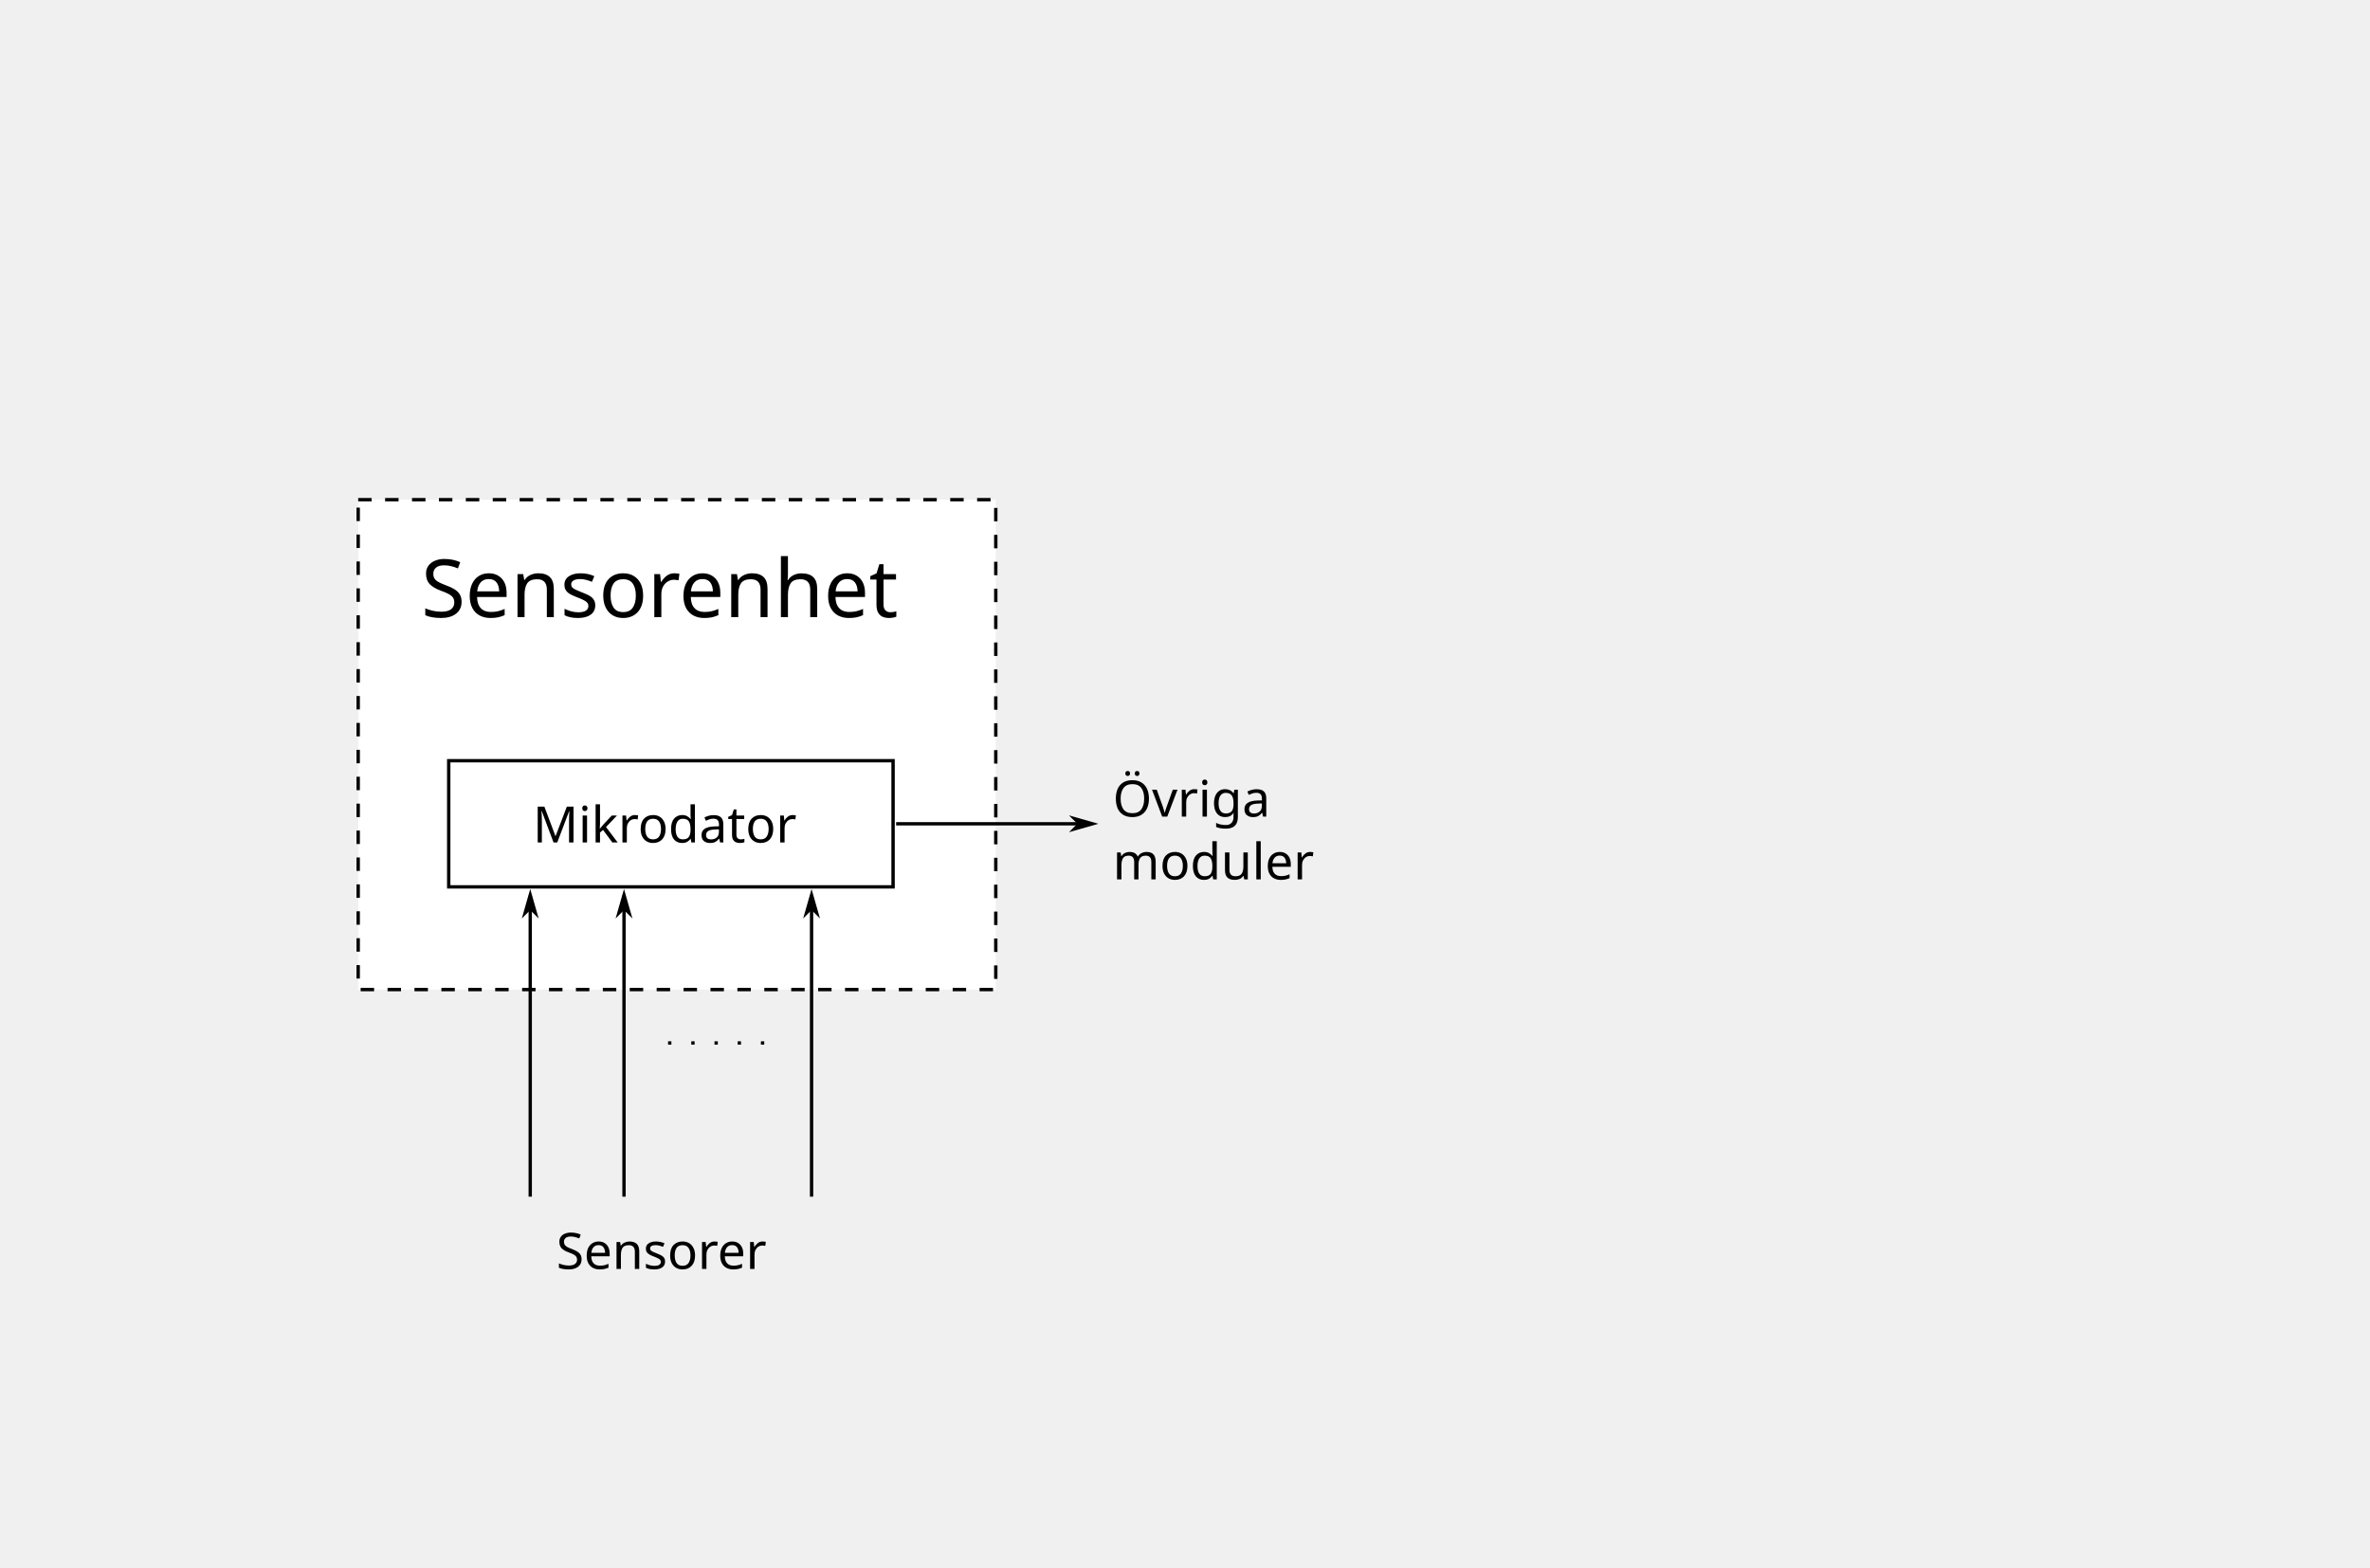
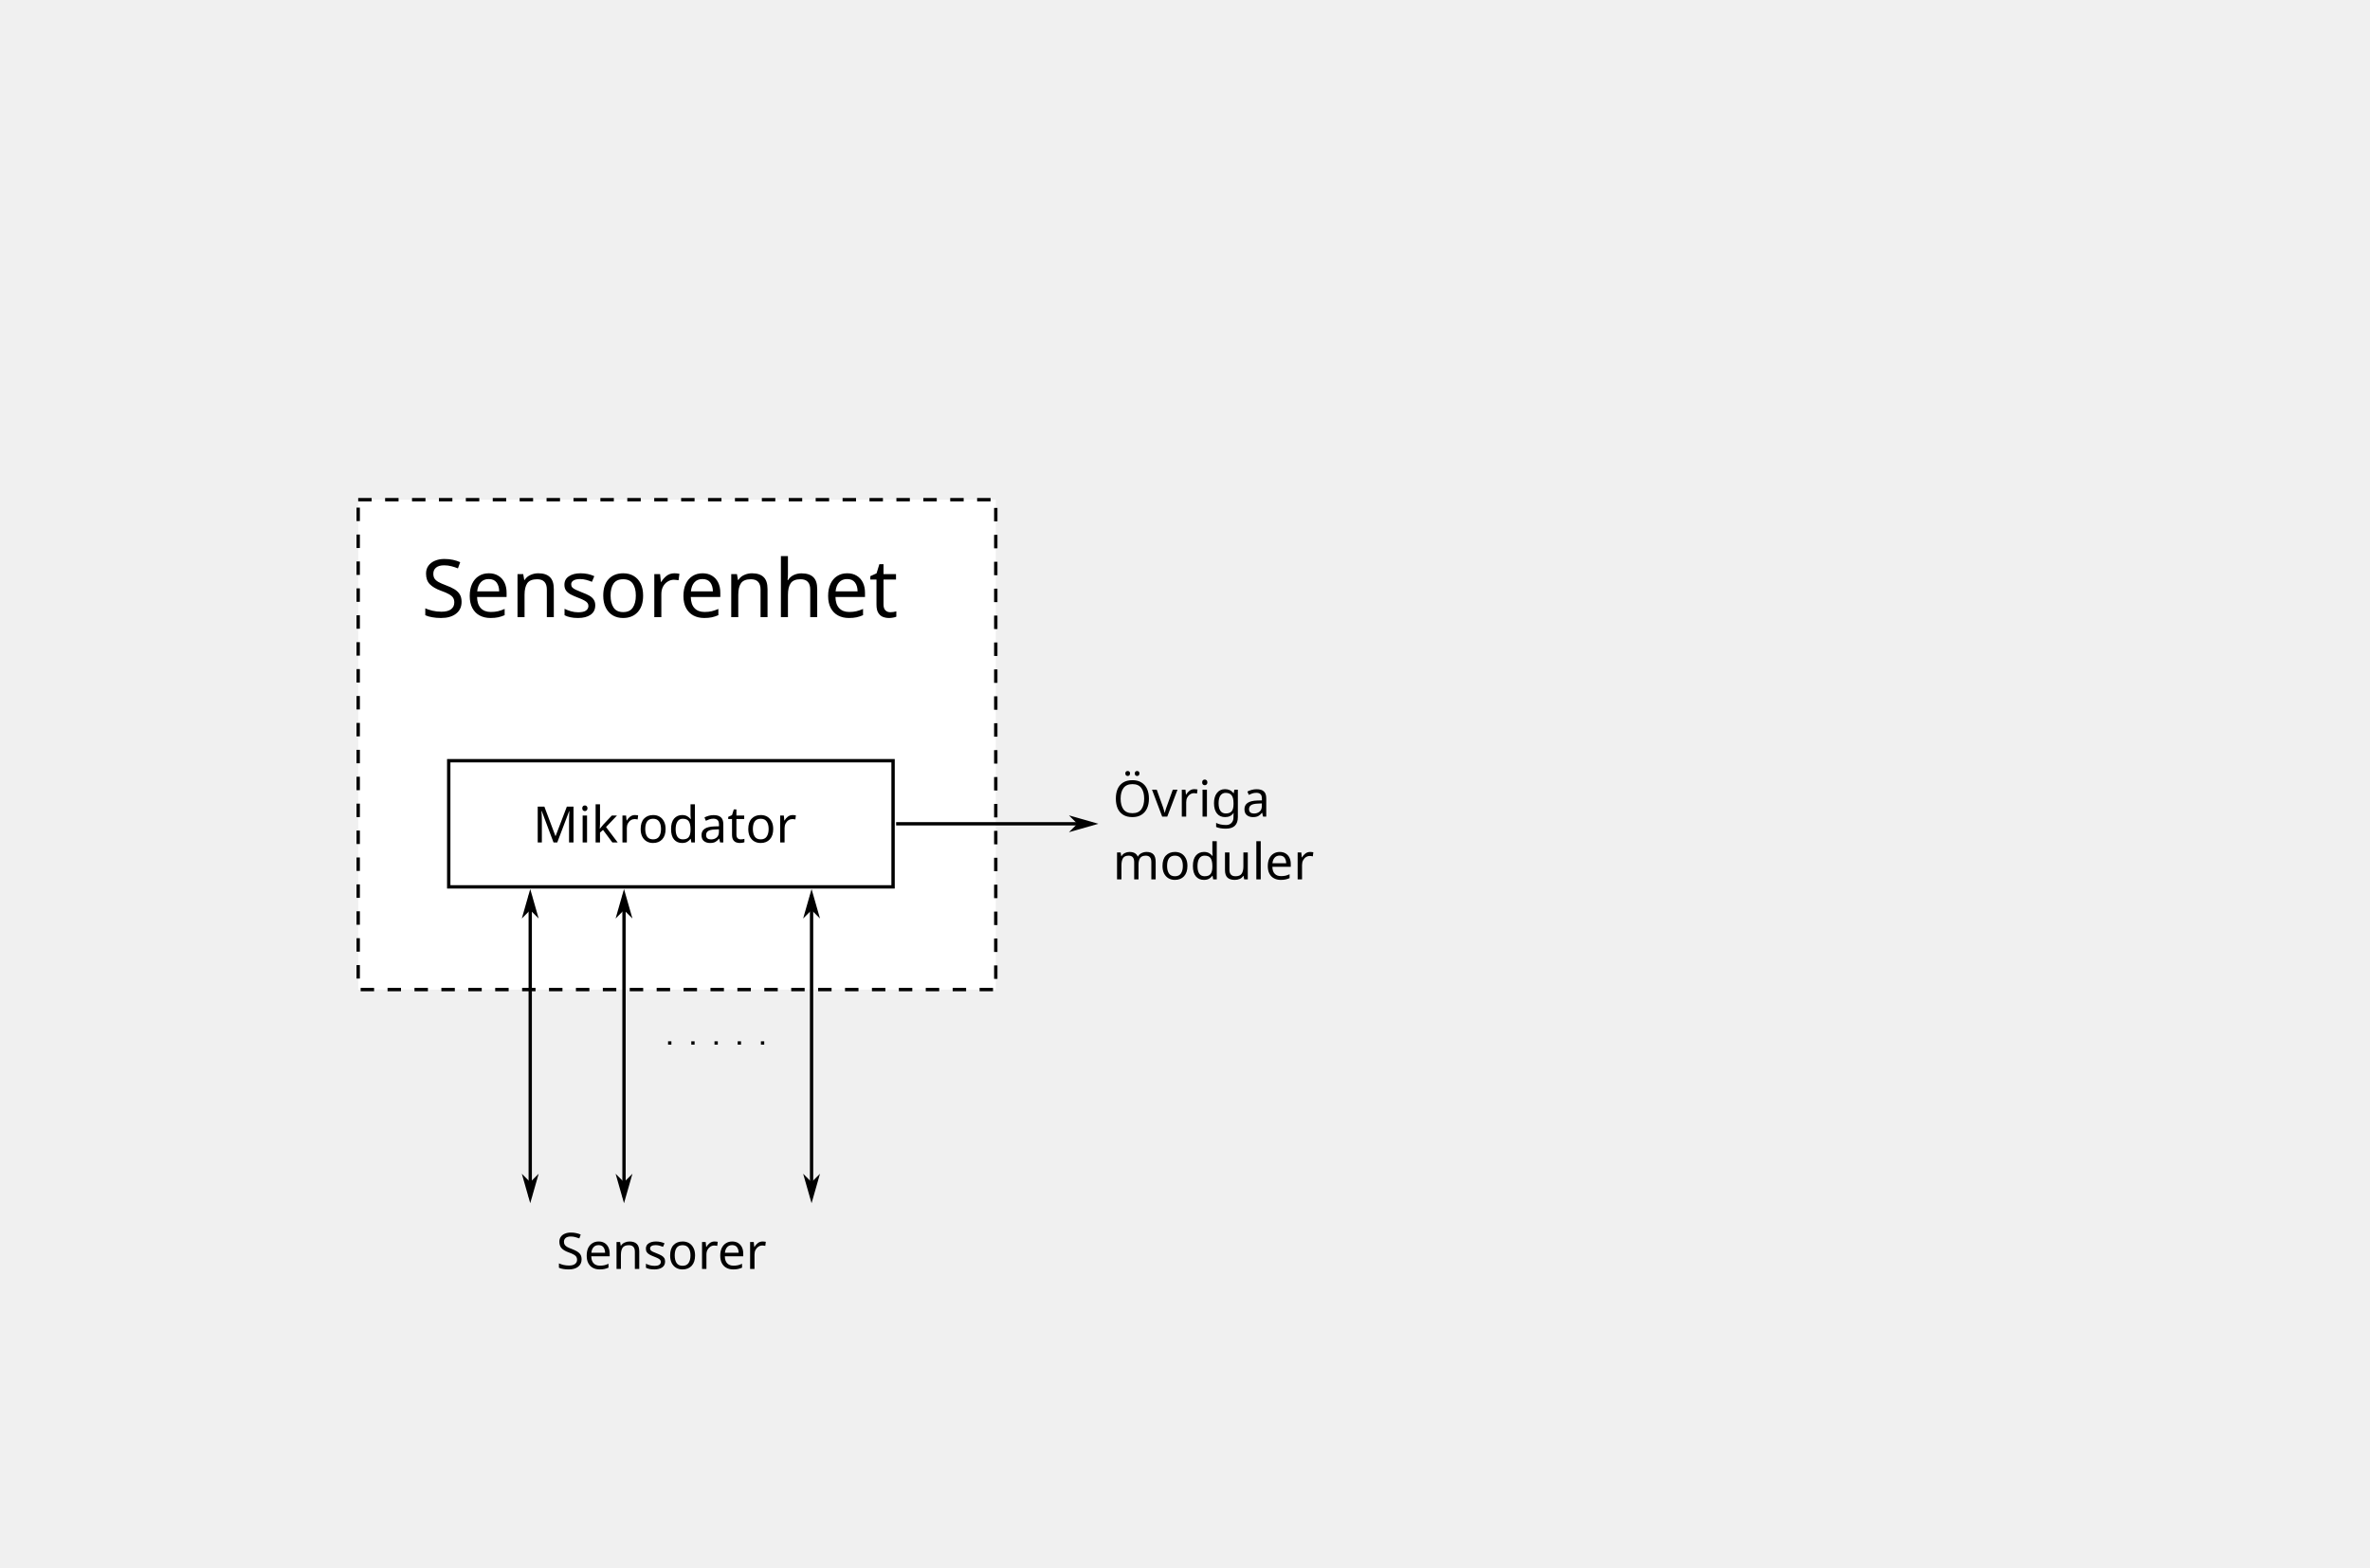
<svg xmlns="http://www.w3.org/2000/svg" width="166.432mm" height="110.047mm" viewBox="0 0 589.721 389.932" id="svg3468" version="1.1">
  <defs id="defs3470">
+     <marker style="overflow:visible" id="marker11452" refX="0.0" refY="0.0" orient="auto">
+       <path transform="scale(0.4) translate(10,0)" style="fill-rule:evenodd;stroke:#000000;stroke-width:1pt;stroke-opacity:1;fill:#000000;fill-opacity:1" d="M 0.0,0.0 L 5.0,-5.0 L -12.5,0.0 L 5.0,5.0 L 0.0,0.0 z " id="path11454" />
+     </marker>
+     <marker style="overflow:visible" id="marker11448" refX="0.0" refY="0.0" orient="auto">
+       <path transform="scale(0.4) translate(10,0)" style="fill-rule:evenodd;stroke:#000000;stroke-width:1pt;stroke-opacity:1;fill:#000000;fill-opacity:1" d="M 0.0,0.0 L 5.0,-5.0 L -12.5,0.0 L 5.0,5.0 L 0.0,0.0 z " id="path11450" />
+     </marker>
+     <marker orient="auto" refY="0.0" refX="0.0" id="marker11445" style="overflow:visible">
+       <path id="path11195" d="M 0.0,0.0 L 5.0,-5.0 L -12.5,0.0 L 5.0,5.0 L 0.0,0.0 z " style="fill-rule:evenodd;stroke:#000000;stroke-width:1pt;stroke-opacity:1;fill:#000000;fill-opacity:1" transform="scale(0.4) translate(10,0)" />
+     </marker>
    <marker orient="auto" refY="0.0" refX="0.0" id="Arrow1Mstart" style="overflow:visible">
      <path id="path7947" d="M 0.0,0.0 L 5.0,-5.0 L -12.5,0.0 L 5.0,5.0 L 0.0,0.0 z " style="fill-rule:evenodd;stroke:#000000;stroke-width:1pt;stroke-opacity:1;fill:#000000;fill-opacity:1" transform="scale(0.4) translate(10,0)" />
    </marker>
    <marker orient="auto" refY="0.0" refX="0.0" id="Arrow2Lstart" style="overflow:visible">
      <path id="path7959" style="fill-rule:evenodd;stroke-width:0.625;stroke-linejoin:round;stroke:#000000;stroke-opacity:1;fill:#000000;fill-opacity:1" d="M 8.719,4.034 L -2.207,0.016 L 8.719,-4.002 C 6.973,-1.63 6.983,1.616 8.719,4.034 z " transform="scale(1.1) translate(1,0)" />
    </marker>
    <marker orient="auto" refY="0.0" refX="0.0" id="EmptyTriangleOutL" style="overflow:visible">
      <path id="path8101" d="M 5.77,0.0 L -2.88,5.0 L -2.88,-5.0 L 5.77,0.0 z " style="fill-rule:evenodd;fill:#ffffff;stroke:#000000;stroke-width:1pt;stroke-opacity:1" transform="scale(0.8) translate(-6,0)" />
    </marker>
    <marker orient="auto" refY="0" refX="0" id="marker4690" style="overflow:visible">
      <path id="path4692" d="M 0,0 5,-5 -12.5,0 5,5 0,0 Z" style="fill:#000000;fill-opacity:1;fill-rule:evenodd;stroke:#000000;stroke-width:1pt;stroke-opacity:1" transform="matrix(-0.4,0,0,-0.4,-4,0)" />
    </marker>
    <marker orient="auto" refY="0" refX="0" id="marker5195" style="overflow:visible">
      <path id="path5197" d="M 0,0 5,-5 -12.5,0 5,5 0,0 Z" style="fill:#000000;fill-opacity:1;fill-rule:evenodd;stroke:#000000;stroke-width:1pt;stroke-opacity:1" transform="matrix(-0.4,0,0,-0.4,-4,0)" />
    </marker>
    <marker orient="auto" refY="0" refX="0" id="marker8825" style="overflow:visible">
      <path id="path8827" d="M 0,0 5,-5 -12.5,0 5,5 0,0 Z" style="fill:#000000;fill-opacity:1;fill-rule:evenodd;stroke:#000000;stroke-width:1pt;stroke-opacity:1" transform="matrix(-0.4,0,0,-0.4,-4,0)" />
    </marker>
    <marker orient="auto" refY="0" refX="0" id="marker7400" style="overflow:visible">
      <path id="path7402" d="M 0,0 5,-5 -12.5,0 5,5 0,0 Z" style="fill:#000000;fill-opacity:1;fill-rule:evenodd;stroke:#000000;stroke-width:1pt;stroke-opacity:1" transform="matrix(-0.4,0,0,-0.4,-4,0)" />
    </marker>
    <marker style="overflow:visible" id="marker7236" refX="0" refY="0" orient="auto">
      <path transform="matrix(-0.4,0,0,-0.4,-4,0)" style="fill:#000000;fill-opacity:1;fill-rule:evenodd;stroke:#000000;stroke-width:1pt;stroke-opacity:1" d="M 0,0 5,-5 -12.5,0 5,5 0,0 Z" id="path7238" />
    </marker>
    <marker style="overflow:visible" id="marker7136" refX="0" refY="0" orient="auto">
      <path transform="matrix(-0.4,0,0,-0.4,-4,0)" style="fill:#000000;fill-opacity:1;fill-rule:evenodd;stroke:#000000;stroke-width:1pt;stroke-opacity:1" d="M 0,0 5,-5 -12.5,0 5,5 0,0 Z" id="path7138" />
    </marker>
    <marker style="overflow:visible" id="marker7042" refX="0" refY="0" orient="auto">
      <path transform="matrix(-0.4,0,0,-0.4,-4,0)" style="fill:#000000;fill-opacity:1;fill-rule:evenodd;stroke:#000000;stroke-width:1pt;stroke-opacity:1" d="M 0,0 5,-5 -12.5,0 5,5 0,0 Z" id="path7044" />
    </marker>
    <marker style="overflow:visible" id="marker6954" refX="0" refY="0" orient="auto">
      <path transform="matrix(-0.4,0,0,-0.4,-4,0)" style="fill:#000000;fill-opacity:1;fill-rule:evenodd;stroke:#000000;stroke-width:1pt;stroke-opacity:1" d="M 0,0 5,-5 -12.5,0 5,5 0,0 Z" id="path6956" />
    </marker>
    <marker orient="auto" refY="0" refX="0" id="marker6518" style="overflow:visible">
      <path id="path6520" d="M 0,0 5,-5 -12.5,0 5,5 0,0 Z" style="fill:#000000;fill-opacity:1;fill-rule:evenodd;stroke:#000000;stroke-width:1pt;stroke-opacity:1" transform="matrix(-0.8,0,0,-0.8,-10,0)" />
    </marker>
    <marker orient="auto" refY="0" refX="0" id="marker6436" style="overflow:visible">
      <path id="path6438" d="M 0,0 5,-5 -12.5,0 5,5 0,0 Z" style="fill:#000000;fill-opacity:1;fill-rule:evenodd;stroke:#000000;stroke-width:1pt;stroke-opacity:1" transform="matrix(-0.8,0,0,-0.8,-10,0)" />
    </marker>
    <marker orient="auto" refY="0" refX="0" id="marker6396" style="overflow:visible">
      <path id="path6398" d="M 0,0 5,-5 -12.5,0 5,5 0,0 Z" style="fill:#000000;fill-opacity:1;fill-rule:evenodd;stroke:#000000;stroke-width:1pt;stroke-opacity:1" transform="matrix(-0.8,0,0,-0.8,-10,0)" />
    </marker>
    <marker orient="auto" refY="0" refX="0" id="Arrow1Lend" style="overflow:visible">
      <path id="path4415" d="M 0,0 5,-5 -12.5,0 5,5 0,0 Z" style="fill:#000000;fill-opacity:1;fill-rule:evenodd;stroke:#000000;stroke-width:1pt;stroke-opacity:1" transform="matrix(-0.8,0,0,-0.8,-10,0)" />
    </marker>
    <marker orient="auto" refY="0" refX="0" id="Arrow1Lend-5" style="overflow:visible">
      <path id="path4415-0" d="M 0,0 5,-5 -12.5,0 5,5 0,0 Z" style="fill:#000000;fill-opacity:1;fill-rule:evenodd;stroke:#000000;stroke-width:1pt;stroke-opacity:1" transform="matrix(-0.8,0,0,-0.8,-10,0)" />
    </marker>
    <marker orient="auto" refY="0" refX="0" id="Arrow1Lend-8" style="overflow:visible">
      <path id="path4415-07" d="M 0,0 5,-5 -12.5,0 5,5 0,0 Z" style="fill:#000000;fill-opacity:1;fill-rule:evenodd;stroke:#000000;stroke-width:1pt;stroke-opacity:1" transform="matrix(-0.8,0,0,-0.8,-10,0)" />
    </marker>
    <marker orient="auto" refY="0" refX="0" id="Arrow1Lend-1" style="overflow:visible">
      <path id="path4415-8" d="M 0,0 5,-5 -12.5,0 5,5 0,0 Z" style="fill:#000000;fill-opacity:1;fill-rule:evenodd;stroke:#000000;stroke-width:1pt;stroke-opacity:1" transform="matrix(-0.8,0,0,-0.8,-10,0)" />
    </marker>
    <marker style="overflow:visible" id="marker5194-6" refX="0" refY="0" orient="auto">
      <path transform="matrix(-0.8,0,0,-0.8,-10,0)" style="fill:#000000;fill-opacity:1;fill-rule:evenodd;stroke:#000000;stroke-width:1pt;stroke-opacity:1" d="M 0,0 5,-5 -12.5,0 5,5 0,0 Z" id="path5196-8" />
    </marker>
    <marker style="overflow:visible" id="marker4854" refX="0" refY="0" orient="auto">
      <path transform="matrix(-0.8,0,0,-0.8,-10,0)" style="fill:#000000;fill-opacity:1;fill-rule:evenodd;stroke:#000000;stroke-width:1pt;stroke-opacity:1" d="M 0,0 5,-5 -12.5,0 5,5 0,0 Z" id="path4856" />
    </marker>
    <marker orient="auto" refY="0" refX="0" id="Arrow1Lstart" style="overflow:visible">
      <path id="path4214" d="M 0,0 5,-5 -12.5,0 5,5 0,0 Z" style="fill:#000000;fill-opacity:1;fill-rule:evenodd;stroke:#000000;stroke-width:1pt;stroke-opacity:1" transform="matrix(0.8,0,0,0.8,10,0)" />
    </marker>
    <marker orient="auto" refY="0" refX="0" id="marker5195-20" style="overflow:visible">
      <path id="path5197-93" d="M 0,0 5,-5 -12.5,0 5,5 0,0 Z" style="fill:#000000;fill-opacity:1;fill-rule:evenodd;stroke:#000000;stroke-width:1pt;stroke-opacity:1" transform="matrix(-0.4,0,0,-0.4,-4,0)" />
    </marker>
    <marker orient="auto" refY="0" refX="0" id="marker5195-5-9" style="overflow:visible">
      <path id="path5197-3-3" d="M 0,0 5,-5 -12.5,0 5,5 0,0 Z" style="fill:#000000;fill-opacity:1;fill-rule:evenodd;stroke:#000000;stroke-width:1pt;stroke-opacity:1" transform="matrix(-0.4,0,0,-0.4,-4,0)" />
    </marker>
  </defs>
  <g id="layer1" transform="translate(-27.2792,-349.2895)">
    <rect style="fill:#ffffff;stroke:#000000;stroke-width:0.837;stroke-miterlimit:4;stroke-dasharray:3.348, 3.348;stroke-dashoffset:0;stroke-opacity:1" id="rect4290-85" width="158.648" height="121.901" x="116.408" y="473.621" />
    <text xml:space="preserve" style="font-style:normal;font-weight:normal;font-size:100.597px;line-height:125%;font-family:sans-serif;letter-spacing:0px;word-spacing:0px;fill:#000000;fill-opacity:1;stroke:none;stroke-width:1px;stroke-linecap:butt;stroke-linejoin:miter;stroke-opacity:1" x="132.085" y="502.861" id="text5111">
      <tspan x="132.085" y="502.861" style="font-size:20px" id="tspan4305">Sensorenhet</tspan>
    </text>
    <path style="fill:none;fill-rule:evenodd;stroke:#000000;stroke-width:0.825;stroke-linecap:butt;stroke-linejoin:miter;stroke-miterlimit:4;stroke-dasharray:none;stroke-opacity:1;marker-start:url(#Arrow1Mstart)" d="m 298.969,554.27 -48.712,0" id="path4688" />
    <text xml:space="preserve" style="font-style:normal;font-weight:normal;font-size:12.5px;line-height:125%;font-family:sans-serif;letter-spacing:0px;word-spacing:0px;fill:#000000;fill-opacity:1;stroke:none;stroke-width:1px;stroke-linecap:butt;stroke-linejoin:miter;stroke-opacity:1" x="304.168" y="552.481" id="text5469">
      <tspan id="tspan5471" x="304.168" y="552.481">Övriga</tspan>
      <tspan x="304.168" y="568.106" id="tspan8731">moduler</tspan>
    </text>
-     <g id="g7523" transform="translate(-130.9152,-2.221826)">
-       <text id="text5461" y="667.254" x="296.629" style="font-style:normal;font-weight:normal;font-size:16.25px;line-height:125%;font-family:sans-serif;letter-spacing:0px;word-spacing:0px;fill:#000000;fill-opacity:1;stroke:none;stroke-width:1px;stroke-linecap:butt;stroke-linejoin:miter;stroke-opacity:1" xml:space="preserve">
-         <tspan style="font-size:12.5px" y="667.254" x="296.629" id="tspan5463">Sensorer</tspan>
+     <text xml:space="preserve" style="font-style:normal;font-weight:normal;font-size:16.25px;line-height:125%;font-family:sans-serif;letter-spacing:0px;word-spacing:0px;fill:#000000;fill-opacity:1;stroke:none;stroke-width:1px;stroke-linecap:butt;stroke-linejoin:miter;stroke-opacity:1" x="165.714" y="665.032" id="text5461">
+       <tspan id="tspan5463" x="165.714" y="665.032" style="font-size:12.5px">Sensorer</tspan>
+     </text>
+     <g id="g4321" transform="translate(-197.3833,4.849242)">
+       <rect style="fill:#ffffff;fill-opacity:1;stroke:#000000;stroke-width:0.837;stroke-miterlimit:4;stroke-dasharray:none;stroke-dashoffset:0;stroke-opacity:1" id="rect4315" width="110.565" height="31.391" x="336.318" y="533.725" />
+       <text id="text4317" y="554.074" x="357.244" style="font-style:normal;font-weight:normal;font-size:10px;line-height:125%;font-family:sans-serif;letter-spacing:0px;word-spacing:0px;fill:#000000;fill-opacity:1;stroke:none;stroke-width:1px;stroke-linecap:butt;stroke-linejoin:miter;stroke-opacity:1" xml:space="preserve">
+         <tspan style="font-size:12.5px" y="554.074" x="357.244" id="tspan4319">Mikrodator</tspan>
      </text>
-       <g transform="translate(-142.8356,-4.949747)" id="g7512">
-         <g id="g4321" transform="translate(76.36753,12.02082)">
-           <rect style="fill:#ffffff;fill-opacity:1;stroke:#000000;stroke-width:0.837;stroke-miterlimit:4;stroke-dasharray:none;stroke-dashoffset:0;stroke-opacity:1" id="rect4315" width="110.565" height="31.391" x="336.318" y="533.725" />
-           <text id="text4317" y="554.074" x="357.244" style="font-style:normal;font-weight:normal;font-size:10px;line-height:125%;font-family:sans-serif;letter-spacing:0px;word-spacing:0px;fill:#000000;fill-opacity:1;stroke:none;stroke-width:1px;stroke-linecap:butt;stroke-linejoin:miter;stroke-opacity:1" xml:space="preserve">
-             <tspan style="font-size:12.5px" y="554.074" x="357.244" id="tspan4319">Mikrodator</tspan>
-           </text>
-         </g>
-         <g id="g7488" transform="translate(84.66093,-41.01219)">
-           <path id="path4446" d="m 371.64,695.238 0,-74.923" style="fill:none;fill-rule:evenodd;stroke:#000000;stroke-width:0.825px;stroke-linecap:butt;stroke-linejoin:miter;stroke-opacity:1;marker-end:url(#marker5195)" />
-           <path id="path4446-1" d="m 382.604,656.989 24.742,0" style="fill:none;fill-rule:evenodd;stroke:#000000;stroke-width:0.825;stroke-linecap:butt;stroke-linejoin:miter;stroke-miterlimit:4;stroke-dasharray:0.825, 4.95;stroke-dashoffset:0;stroke-opacity:1" />
-           <path id="path4446-31" d="m 348.306,695.238 0,-74.923" style="fill:none;fill-rule:evenodd;stroke:#000000;stroke-width:0.825px;stroke-linecap:butt;stroke-linejoin:miter;stroke-opacity:1;marker-end:url(#marker5195-20)" />
-           <path id="path4446-1-5" d="m 418.309,695.238 0,-74.923" style="fill:none;fill-rule:evenodd;stroke:#000000;stroke-width:0.825px;stroke-linecap:butt;stroke-linejoin:miter;stroke-opacity:1;marker-end:url(#marker5195-5-9)" />
-         </g>
-       </g>
    </g>
+     <path style="fill:none;fill-rule:evenodd;stroke:#000000;stroke-width:0.825;stroke-linecap:butt;stroke-linejoin:miter;stroke-opacity:1;marker-end:url(#marker5195);stroke-miterlimit:4;stroke-dasharray:none;marker-start:url(#marker11445)" d="m 182.55,647.055 0,-74.923" id="path4446" />
+     <path style="fill:none;fill-rule:evenodd;stroke:#000000;stroke-width:0.825;stroke-linecap:butt;stroke-linejoin:miter;stroke-miterlimit:4;stroke-dasharray:0.825, 4.95;stroke-dashoffset:0;stroke-opacity:1" d="m 193.514,608.806 24.742,0" id="path4446-1" />
+     <path style="fill:none;fill-rule:evenodd;stroke:#000000;stroke-width:0.825;stroke-linecap:butt;stroke-linejoin:miter;stroke-opacity:1;marker-end:url(#marker5195-20);stroke-miterlimit:4;stroke-dasharray:none;marker-start:url(#marker11448)" d="m 159.216,647.055 0,-74.923" id="path4446-31" />
+     <path style="fill:none;fill-rule:evenodd;stroke:#000000;stroke-width:0.825;stroke-linecap:butt;stroke-linejoin:miter;stroke-opacity:1;marker-end:url(#marker5195-5-9);stroke-miterlimit:4;stroke-dasharray:none;marker-start:url(#marker11452)" d="m 229.219,647.055 0,-74.923" id="path4446-1-5" />
  </g>
</svg>
